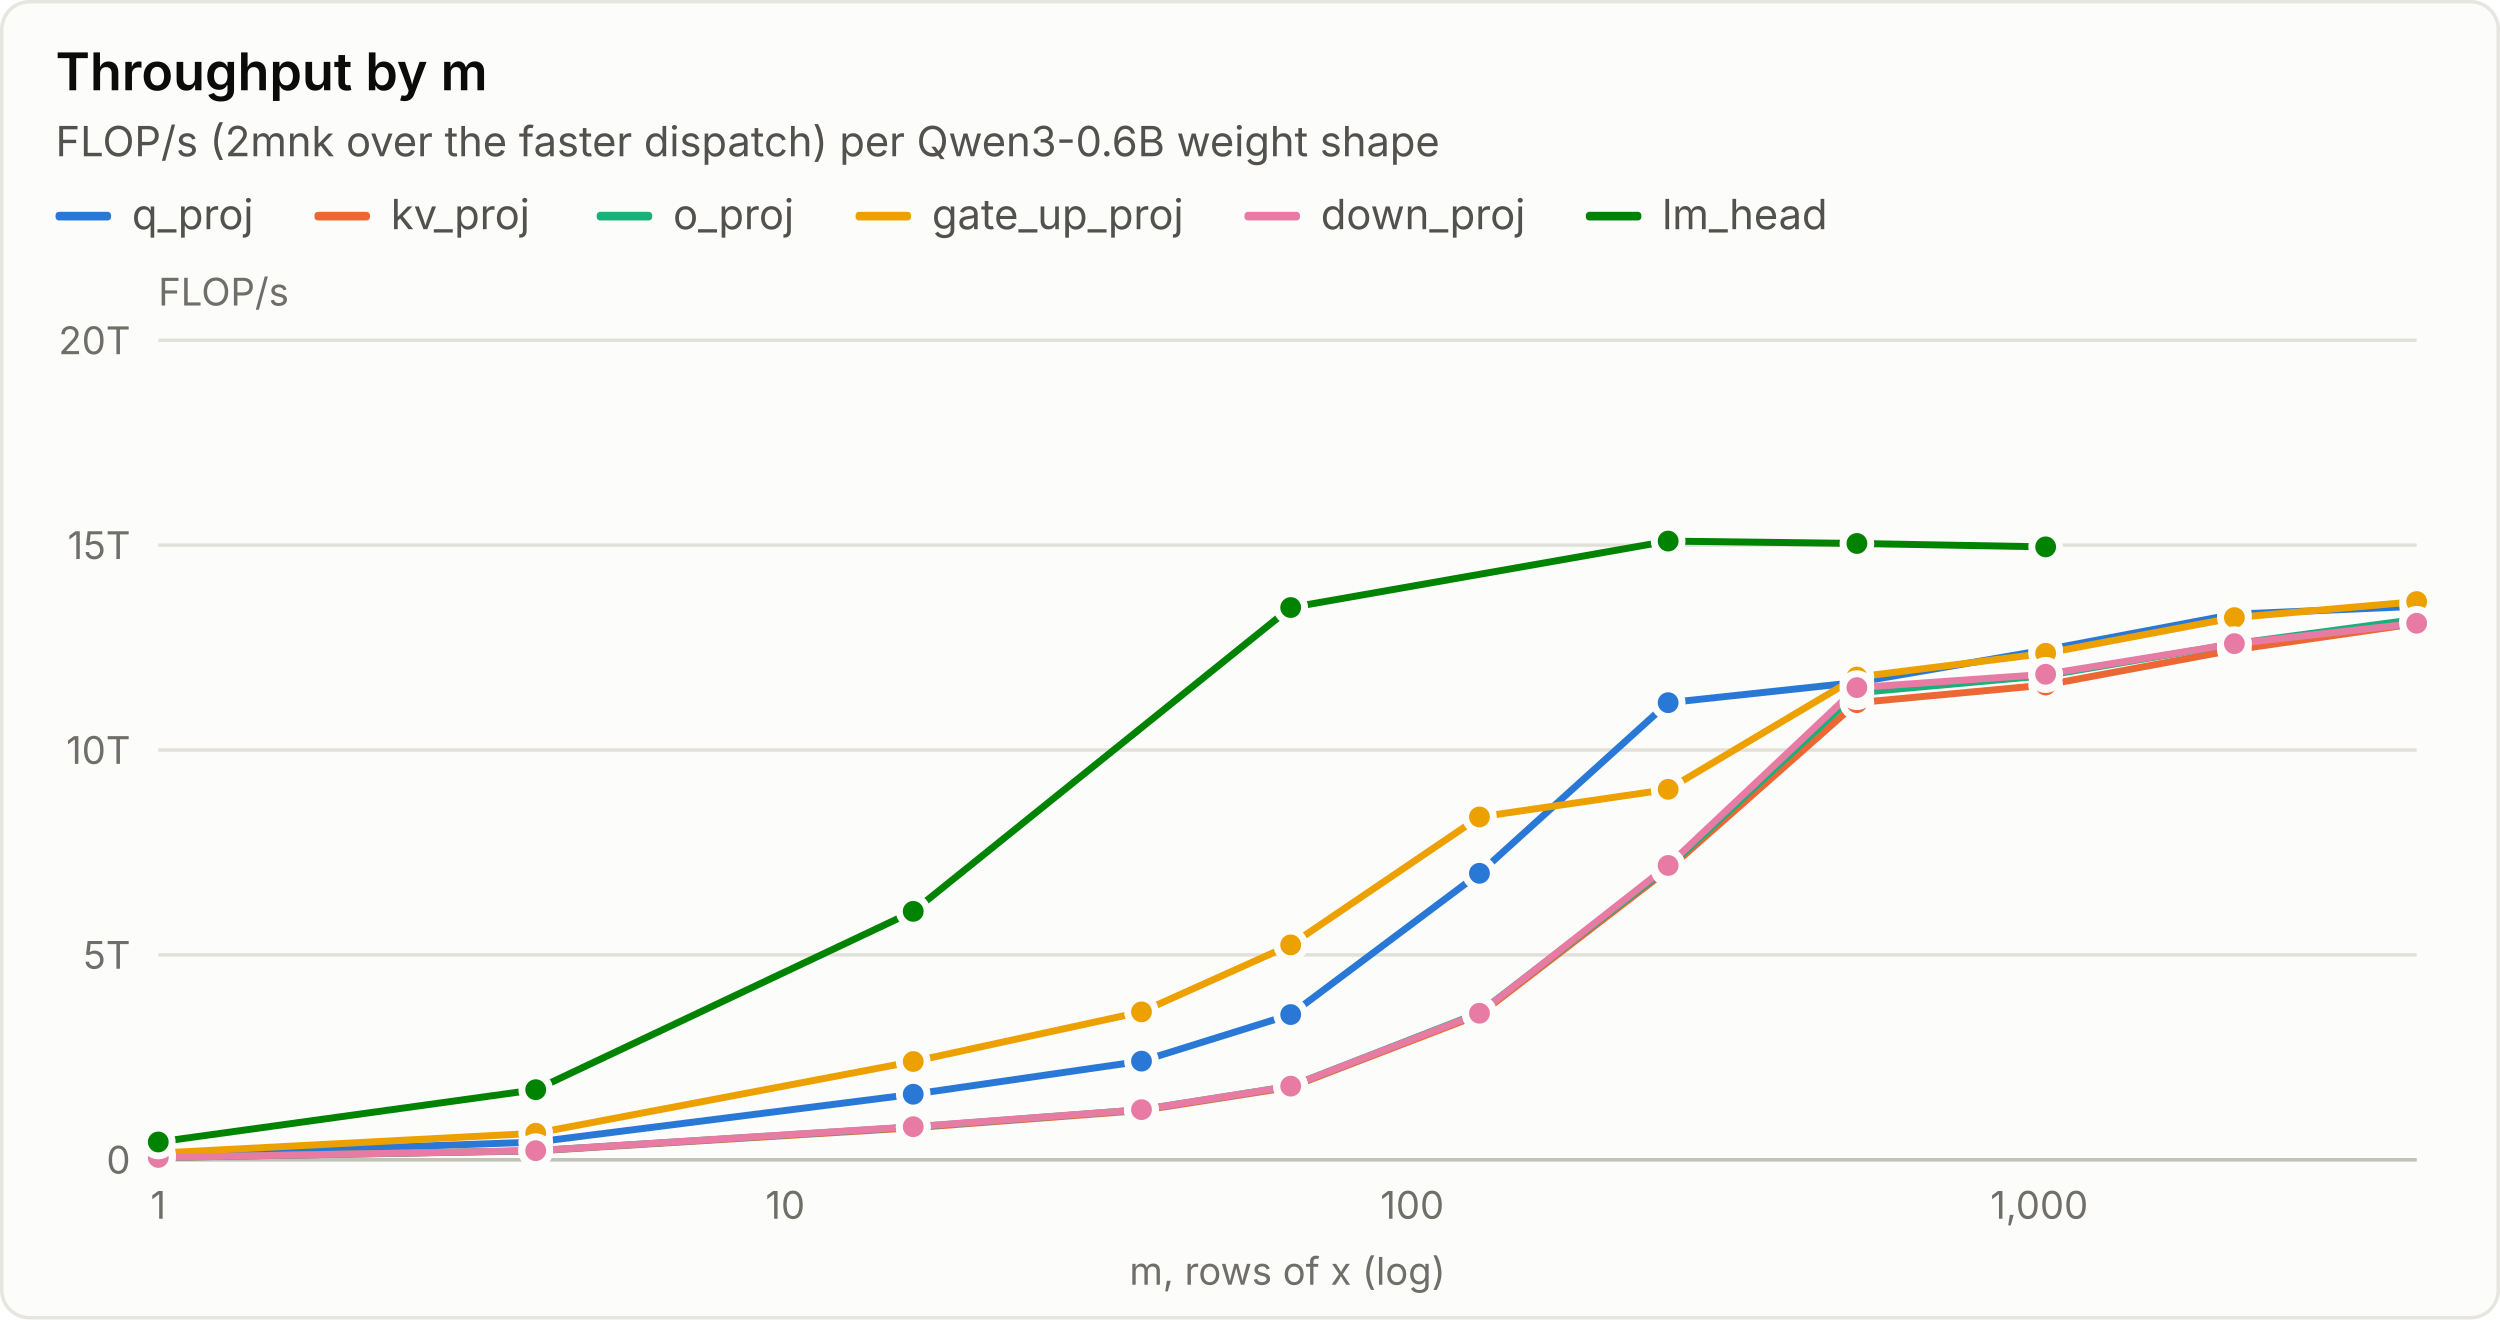
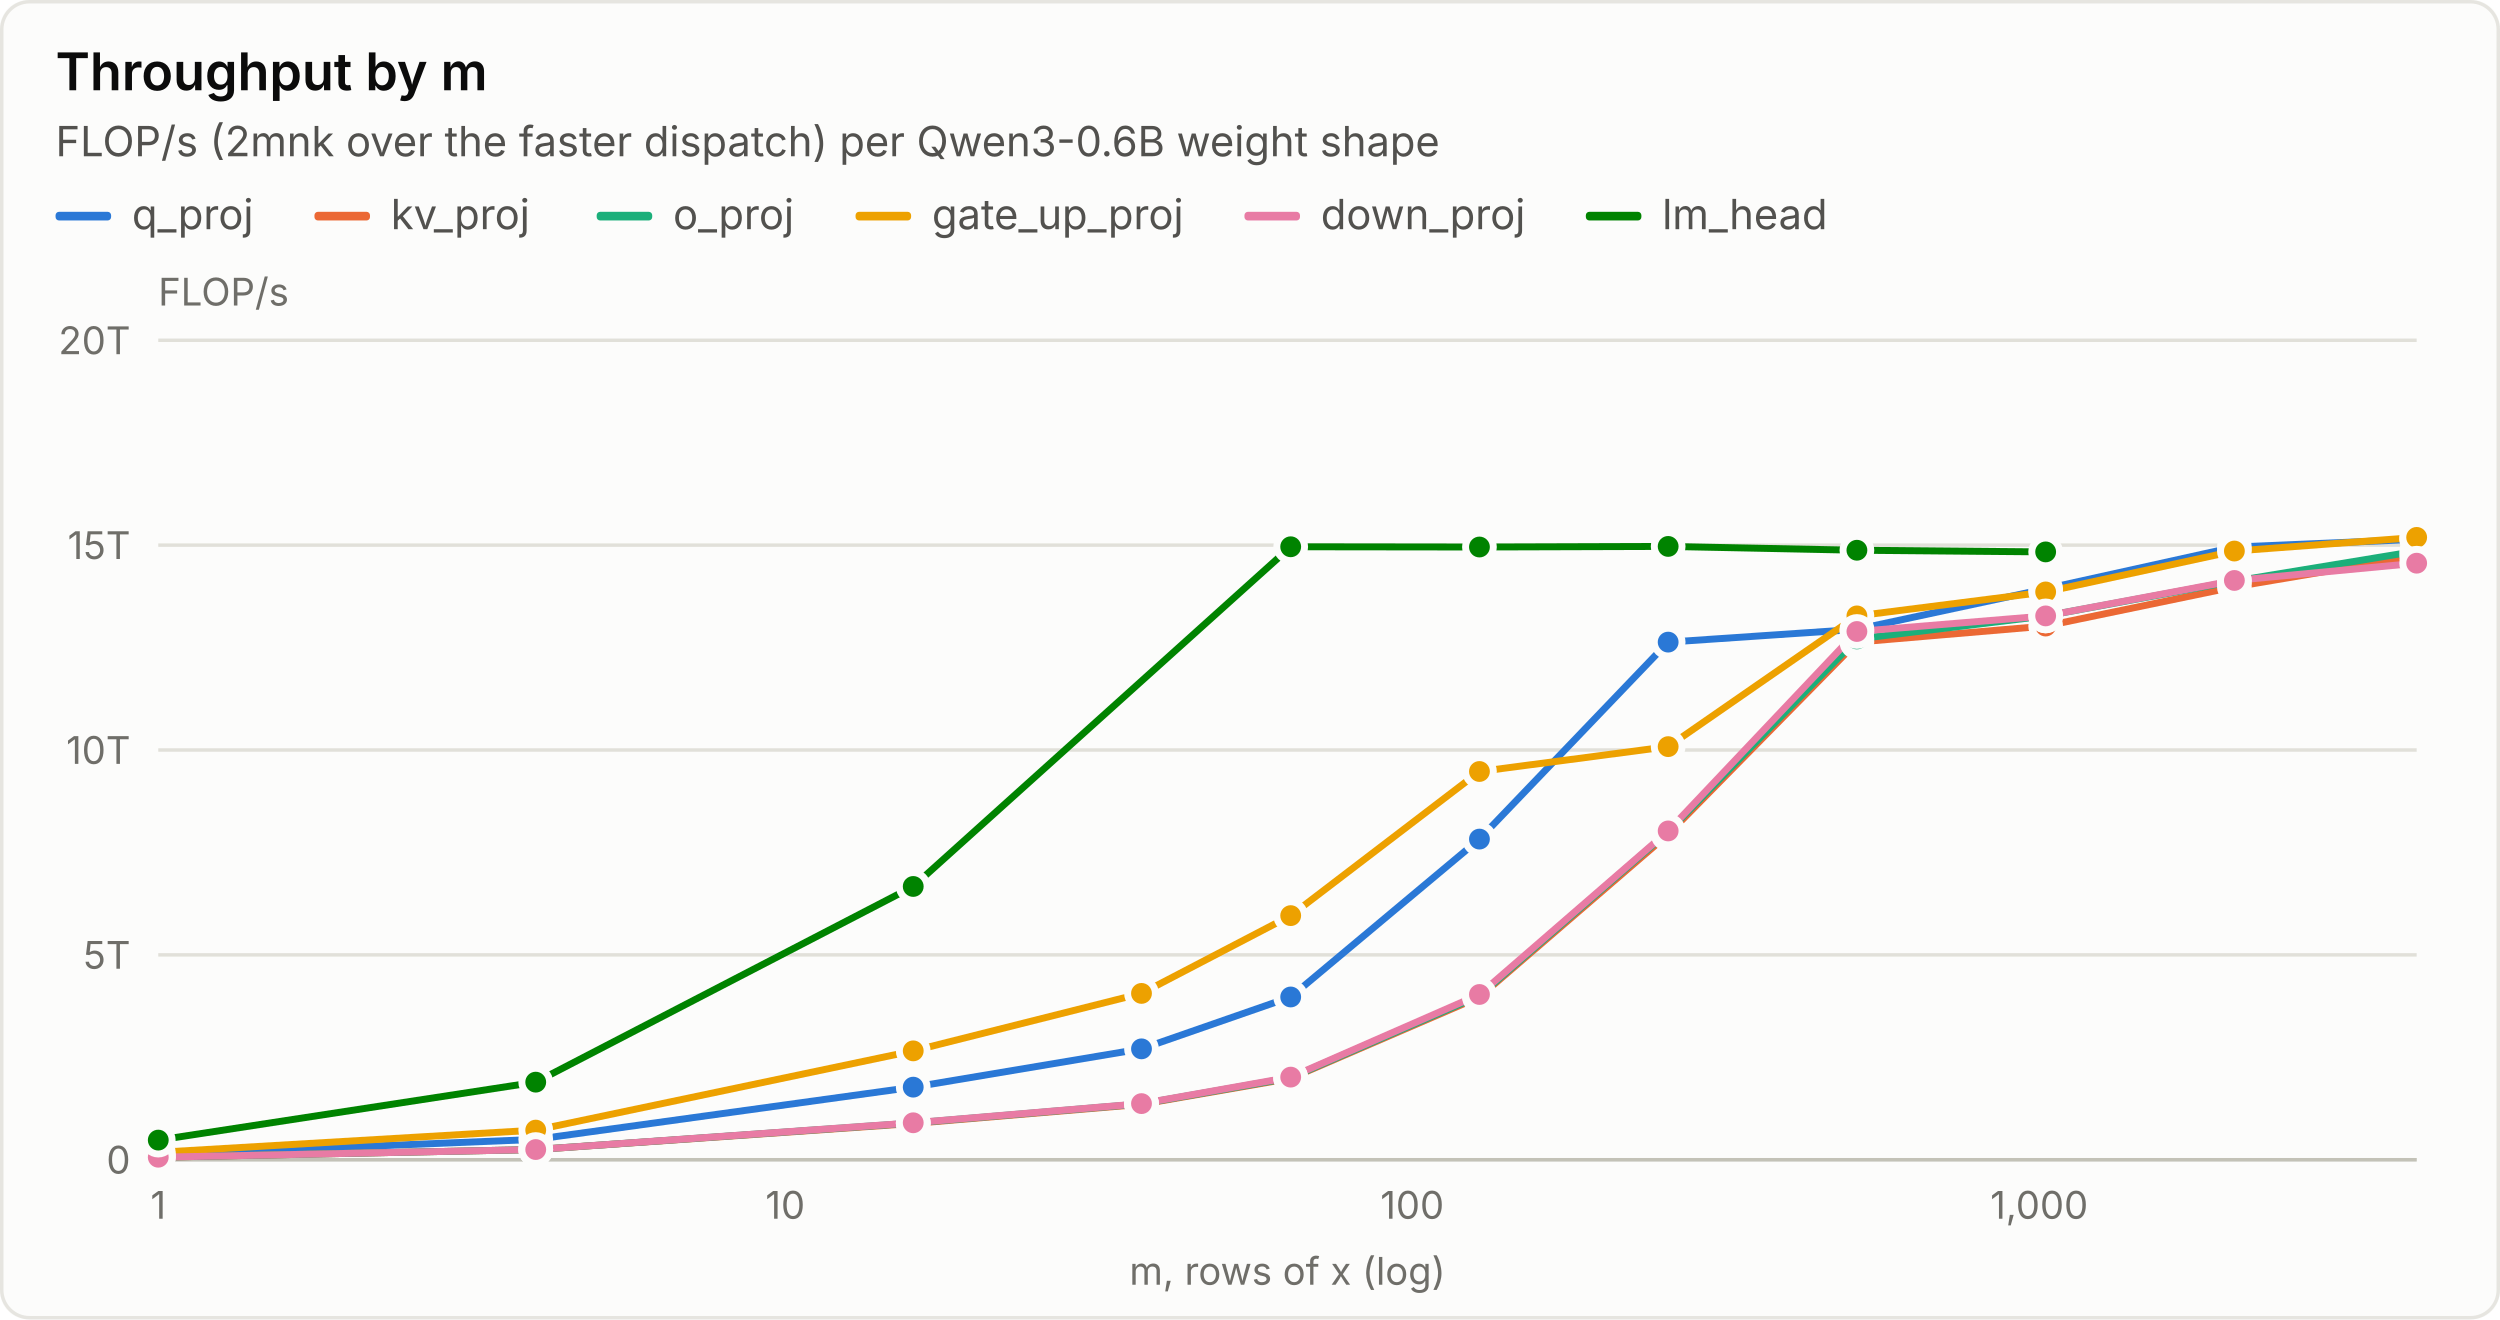
<svg xmlns="http://www.w3.org/2000/svg" width="720" height="380" viewBox="0 0 720 380" role="img" aria-labelledby="matmul-throughput-title matmul-throughput-desc">
  <style>text{font-family:system-ui,-apple-system,'Segoe UI',sans-serif}.line{fill:none;stroke-width:2;stroke-linejoin:round;stroke-linecap:round}.bg{fill:#fcfcfb}.frame{fill:none;stroke:#e6e5e0}.t1{fill:#0b0b0b}.t2{fill:#52514e}.t3{fill:#6f6e69}.grid{stroke:#e1e0d9}.axis{stroke:#c3c2b7}.ref{stroke:#52514e}.band{fill:#f0efec}.ring{stroke:#fcfcfb}.gap{stroke:#fcfcfb}.qx{fill:#f0efec}.qz{fill:#fcfcfb;stroke:#52514e}.emph{stroke:#52514e}.fn{fill:#a3a29c}.sn{stroke:#a3a29c}.f0{fill:#2a78d6}.s0{stroke:#2a78d6}.f1{fill:#eb6834}.s1{stroke:#eb6834}.f2{fill:#1baf7a}.s2{stroke:#1baf7a}.f3{fill:#eda100}.s3{stroke:#eda100}.f4{fill:#e87ba4}.s4{stroke:#e87ba4}.f5{fill:#008300}.s5{stroke:#008300}.f6{fill:#6250d6}.s6{stroke:#6250d6}.f7{fill:#e34948}.s7{stroke:#e34948}.q0{fill:#cde2fb}.q1{fill:#b7d3f6}.q2{fill:#9ec5f4}.q3{fill:#86b6ef}.q4{fill:#6da7ec}.q5{fill:#5598e7}.q6{fill:#3987e5}.q7{fill:#2a78d6}.q8{fill:#256abf}.q9{fill:#1c5cab}.q10{fill:#184f95}.q11{fill:#104281}.q12{fill:#0d366b}.fgood{fill:#0ca30c}.sgood{stroke:#0ca30c}.fwarn{fill:#fab219}.swarn{stroke:#fab219}.fserious{fill:#ec835a}.sserious{stroke:#ec835a}.fcrit{fill:#d03b3b}.scrit{stroke:#d03b3b}@media (prefers-color-scheme:dark){.bg{fill:#1a1a19}.frame{fill:none;stroke:#2c2c2a}.t1{fill:#f0efec}.t2{fill:#c3c2b7}.t3{fill:#898781}.grid{stroke:#2c2c2a}.axis{stroke:#383835}.ref{stroke:#c3c2b7}.band{fill:#242423}.ring{stroke:#1a1a19}.gap{stroke:#1a1a19}.qx{fill:#242423}.qz{fill:#1a1a19;stroke:#c3c2b7}.emph{stroke:#c3c2b7}.fn{fill:#6f6e69}.sn{stroke:#6f6e69}.f0{fill:#3987e5}.s0{stroke:#3987e5}.f1{fill:#d95926}.s1{stroke:#d95926}.f2{fill:#199e70}.s2{stroke:#199e70}.f3{fill:#c98500}.s3{stroke:#c98500}.f4{fill:#d55181}.s4{stroke:#d55181}.f5{fill:#008300}.s5{stroke:#008300}.f6{fill:#9085e9}.s6{stroke:#9085e9}.f7{fill:#e66767}.s7{stroke:#e66767}.q0{fill:#0d366b}.q1{fill:#104281}.q2{fill:#184f95}.q3{fill:#1c5cab}.q4{fill:#256abf}.q5{fill:#2a78d6}.q6{fill:#3987e5}.q7{fill:#5598e7}.q8{fill:#6da7ec}.q9{fill:#86b6ef}.q10{fill:#9ec5f4}.q11{fill:#b7d3f6}.q12{fill:#cde2fb}}</style>
  <rect class="bg" x="0" y="0" width="720" height="380" rx="8" />
  <rect class="frame" x="0.5" y="0.5" width="719" height="379" rx="8" />
  <text class="t1" x="16" y="26" font-size="15" font-weight="600">Throughput by m</text>
  <text class="t2" x="16" y="45" font-size="12">FLOP/s (2mnk over the faster dispatch) per Qwen3-0.6B weight shape</text>
  <rect class="f0" x="16" y="61" width="16" height="2.5" rx="1" />
  <text class="t2" x="38" y="66" font-size="12">q_proj</text>
  <rect class="f1" x="90.56" y="61" width="16" height="2.5" rx="1" />
  <text class="t2" x="112.56" y="66" font-size="12">kv_proj</text>
  <rect class="f2" x="171.84" y="61" width="16" height="2.5" rx="1" />
  <text class="t2" x="193.84" y="66" font-size="12">o_proj</text>
  <rect class="f3" x="246.4" y="61" width="16" height="2.5" rx="1" />
  <text class="t2" x="268.4" y="66" font-size="12">gate_up_proj</text>
  <rect class="f4" x="358.4" y="61" width="16" height="2.5" rx="1" />
  <text class="t2" x="380.4" y="66" font-size="12">down_proj</text>
  <rect class="f5" x="456.72" y="61" width="16" height="2.5" rx="1" />
  <text class="t2" x="478.72" y="66" font-size="12">lm_head</text>
  <line class="grid" x1="45.58" y1="334" x2="696" y2="334" stroke-width="1" />
  <text class="t3" x="37.58" y="338" font-size="11" text-anchor="end">0</text>
  <line class="grid" x1="45.58" y1="275" x2="696" y2="275" stroke-width="1" />
  <text class="t3" x="37.58" y="279" font-size="11" text-anchor="end">5T</text>
  <line class="grid" x1="45.58" y1="216" x2="696" y2="216" stroke-width="1" />
  <text class="t3" x="37.58" y="220" font-size="11" text-anchor="end">10T</text>
  <line class="grid" x1="45.58" y1="157" x2="696" y2="157" stroke-width="1" />
  <text class="t3" x="37.58" y="161" font-size="11" text-anchor="end">15T</text>
  <line class="grid" x1="45.58" y1="98" x2="696" y2="98" stroke-width="1" />
  <text class="t3" x="37.58" y="102" font-size="11" text-anchor="end">20T</text>
  <text class="t3" x="45.58" y="351" font-size="11" text-anchor="middle">1</text>
  <text class="t3" x="226.15" y="351" font-size="11" text-anchor="middle">10</text>
  <text class="t3" x="406.72" y="351" font-size="11" text-anchor="middle">100</text>
  <text class="t3" x="587.29" y="351" font-size="11" text-anchor="middle">1,000</text>
  <line class="axis" x1="45.58" y1="334" x2="696" y2="334" stroke-width="1" />
  <text class="t3" x="45.58" y="88" font-size="11" text-anchor="start">FLOP/s</text>
  <text class="t3" x="370.79" y="370" font-size="11" text-anchor="middle">m, rows of x (log)</text>
-   <path class="line s0" d="M45.58 332.73 L154.29 328.91 L263.01 315.14 L328.75 305.61 L371.72 292.2 L426.08 251.51 L480.43 202.37 L534.79 196.52 L589.15 187.14 L643.5 176.88 L696 174.62" />
-   <path class="line s1" d="M45.58 333.36 L154.29 331.46 L263.01 324.79 L328.75 319.81 L371.72 313.1 L426.08 292.2 L480.43 250.4 L534.79 202.37 L589.15 197.28 L643.5 187.14 L696 179.58" />
-   <path class="line s2" d="M45.58 333.36 L154.29 331.39 L263.01 324.57 L328.75 319.58 L371.72 312.81 L426.08 291.63 L480.43 249.83 L534.79 199.51 L589.15 194.58 L643.5 185.37 L696 178.34" />
-   <path class="line s3" d="M45.58 332.09 L154.29 326.37 L263.01 305.71 L328.75 291.42 L371.72 272.13 L426.08 235.28 L480.43 227.33 L534.79 194.98 L589.15 188.15 L643.5 177.87 L696 173.25" />
-   <path class="line s4" d="M45.58 333.35 L154.29 331.39 L263.01 324.49 L328.75 319.58 L371.72 312.81 L426.08 291.82 L480.43 249.25 L534.79 198.03 L589.15 194.19 L643.5 185.37 L696 179.5" />
-   <path class="line s5" d="M45.58 328.89 L154.29 313.83 L263.01 262.47 L371.72 174.97 L480.43 155.83 L534.79 156.52 L589.15 157.5" />
-   <circle class="f0 ring" cx="45.58" cy="332.73" r="4" stroke-width="2" />
-   <circle class="f0 ring" cx="154.29" cy="328.91" r="4" stroke-width="2" />
-   <circle class="f0 ring" cx="263.01" cy="315.14" r="4" stroke-width="2" />
-   <circle class="f0 ring" cx="328.75" cy="305.61" r="4" stroke-width="2" />
-   <circle class="f0 ring" cx="371.72" cy="292.2" r="4" stroke-width="2" />
-   <circle class="f0 ring" cx="426.08" cy="251.51" r="4" stroke-width="2" />
-   <circle class="f0 ring" cx="480.43" cy="202.37" r="4" stroke-width="2" />
-   <circle class="f0 ring" cx="534.79" cy="196.52" r="4" stroke-width="2" />
-   <circle class="f0 ring" cx="589.15" cy="187.14" r="4" stroke-width="2" />
-   <circle class="f0 ring" cx="643.5" cy="176.88" r="4" stroke-width="2" />
-   <circle class="f0 ring" cx="696" cy="174.62" r="4" stroke-width="2" />
-   <circle class="f1 ring" cx="45.58" cy="333.36" r="4" stroke-width="2" />
-   <circle class="f1 ring" cx="154.29" cy="331.46" r="4" stroke-width="2" />
-   <circle class="f1 ring" cx="263.01" cy="324.79" r="4" stroke-width="2" />
-   <circle class="f1 ring" cx="328.75" cy="319.81" r="4" stroke-width="2" />
-   <circle class="f1 ring" cx="371.72" cy="313.1" r="4" stroke-width="2" />
-   <circle class="f1 ring" cx="426.08" cy="292.2" r="4" stroke-width="2" />
-   <circle class="f1 ring" cx="480.43" cy="250.4" r="4" stroke-width="2" />
-   <circle class="f1 ring" cx="534.79" cy="202.37" r="4" stroke-width="2" />
-   <circle class="f1 ring" cx="589.15" cy="197.28" r="4" stroke-width="2" />
-   <circle class="f1 ring" cx="643.5" cy="187.14" r="4" stroke-width="2" />
-   <circle class="f1 ring" cx="696" cy="179.58" r="4" stroke-width="2" />
-   <circle class="f2 ring" cx="45.58" cy="333.36" r="4" stroke-width="2" />
-   <circle class="f2 ring" cx="154.29" cy="331.39" r="4" stroke-width="2" />
-   <circle class="f2 ring" cx="263.01" cy="324.57" r="4" stroke-width="2" />
-   <circle class="f2 ring" cx="328.75" cy="319.58" r="4" stroke-width="2" />
-   <circle class="f2 ring" cx="371.72" cy="312.81" r="4" stroke-width="2" />
-   <circle class="f2 ring" cx="426.08" cy="291.63" r="4" stroke-width="2" />
-   <circle class="f2 ring" cx="480.43" cy="249.83" r="4" stroke-width="2" />
-   <circle class="f2 ring" cx="534.79" cy="199.51" r="4" stroke-width="2" />
-   <circle class="f2 ring" cx="589.15" cy="194.58" r="4" stroke-width="2" />
-   <circle class="f2 ring" cx="643.5" cy="185.37" r="4" stroke-width="2" />
-   <circle class="f2 ring" cx="696" cy="178.34" r="4" stroke-width="2" />
-   <circle class="f3 ring" cx="45.58" cy="332.09" r="4" stroke-width="2" />
-   <circle class="f3 ring" cx="154.29" cy="326.37" r="4" stroke-width="2" />
-   <circle class="f3 ring" cx="263.01" cy="305.71" r="4" stroke-width="2" />
-   <circle class="f3 ring" cx="328.75" cy="291.42" r="4" stroke-width="2" />
-   <circle class="f3 ring" cx="371.72" cy="272.13" r="4" stroke-width="2" />
-   <circle class="f3 ring" cx="426.08" cy="235.28" r="4" stroke-width="2" />
-   <circle class="f3 ring" cx="480.43" cy="227.33" r="4" stroke-width="2" />
-   <circle class="f3 ring" cx="534.79" cy="194.98" r="4" stroke-width="2" />
-   <circle class="f3 ring" cx="589.15" cy="188.15" r="4" stroke-width="2" />
-   <circle class="f3 ring" cx="643.5" cy="177.87" r="4" stroke-width="2" />
-   <circle class="f3 ring" cx="696" cy="173.25" r="4" stroke-width="2" />
-   <circle class="f4 ring" cx="45.58" cy="333.35" r="4" stroke-width="2" />
-   <circle class="f4 ring" cx="154.29" cy="331.39" r="4" stroke-width="2" />
-   <circle class="f4 ring" cx="263.01" cy="324.49" r="4" stroke-width="2" />
-   <circle class="f4 ring" cx="328.75" cy="319.58" r="4" stroke-width="2" />
-   <circle class="f4 ring" cx="371.72" cy="312.81" r="4" stroke-width="2" />
-   <circle class="f4 ring" cx="426.08" cy="291.82" r="4" stroke-width="2" />
-   <circle class="f4 ring" cx="480.43" cy="249.25" r="4" stroke-width="2" />
-   <circle class="f4 ring" cx="534.79" cy="198.03" r="4" stroke-width="2" />
-   <circle class="f4 ring" cx="589.15" cy="194.19" r="4" stroke-width="2" />
-   <circle class="f4 ring" cx="643.5" cy="185.37" r="4" stroke-width="2" />
-   <circle class="f4 ring" cx="696" cy="179.5" r="4" stroke-width="2" />
-   <circle class="f5 ring" cx="45.58" cy="328.89" r="4" stroke-width="2" />
-   <circle class="f5 ring" cx="154.29" cy="313.83" r="4" stroke-width="2" />
-   <circle class="f5 ring" cx="263.01" cy="262.47" r="4" stroke-width="2" />
-   <circle class="f5 ring" cx="371.72" cy="174.97" r="4" stroke-width="2" />
-   <circle class="f5 ring" cx="480.43" cy="155.83" r="4" stroke-width="2" />
-   <circle class="f5 ring" cx="534.79" cy="156.52" r="4" stroke-width="2" />
-   <circle class="f5 ring" cx="589.15" cy="157.5" r="4" stroke-width="2" />
+   <path class="line s0" d="M45.58 332.58 L154.29 328.14 L263.01 313.1 L328.75 302.07 L371.72 287.13 L426.08 241.66 L480.43 184.93 L534.79 181.24 L589.15 169.57 L643.5 157.56 L696 155.32" />
+   <path class="line s1" d="M45.58 333.29 L154.29 331.07 L263.01 323.55 L328.75 318.03 L371.72 310.57 L426.08 287.13 L480.43 240.26 L534.79 184.93 L589.15 180.3 L643.5 169.02 L696 160.14" />
+   <path class="line s2" d="M45.58 333.28 L154.29 331.07 L263.01 323.41 L328.75 317.89 L371.72 310.39 L426.08 286.77 L480.43 239.55 L534.79 184.02 L589.15 177.38 L643.5 167.36 L696 158.72" />
+   <path class="line s3" d="M45.58 331.87 L154.29 325.47 L263.01 302.65 L328.75 286.1 L371.72 263.7 L426.08 222.19 L480.43 215.03 L534.79 177.38 L589.15 170.48 L643.5 158.7 L696 154.77" />
+   <path class="line s4" d="M45.58 333.28 L154.29 331.07 L263.01 323.36 L328.75 317.84 L371.72 310.21 L426.08 286.41 L480.43 239.31 L534.79 181.87 L589.15 177.38 L643.5 167.17 L696 162.2" />
+   <path class="line s5" d="M45.58 328.35 L154.29 311.66 L263.01 255.3 L371.72 157.47 L426.08 157.54 L480.43 157.37 L534.79 158.47 L589.15 158.95" />
+   <circle class="f0 ring" cx="45.58" cy="332.58" r="4" stroke-width="2" />
+   <circle class="f0 ring" cx="154.29" cy="328.14" r="4" stroke-width="2" />
+   <circle class="f0 ring" cx="263.01" cy="313.1" r="4" stroke-width="2" />
+   <circle class="f0 ring" cx="328.75" cy="302.07" r="4" stroke-width="2" />
+   <circle class="f0 ring" cx="371.72" cy="287.13" r="4" stroke-width="2" />
+   <circle class="f0 ring" cx="426.08" cy="241.66" r="4" stroke-width="2" />
+   <circle class="f0 ring" cx="480.43" cy="184.93" r="4" stroke-width="2" />
+   <circle class="f0 ring" cx="534.79" cy="181.24" r="4" stroke-width="2" />
+   <circle class="f0 ring" cx="589.15" cy="169.57" r="4" stroke-width="2" />
+   <circle class="f0 ring" cx="643.5" cy="157.56" r="4" stroke-width="2" />
+   <circle class="f0 ring" cx="696" cy="155.32" r="4" stroke-width="2" />
+   <circle class="f1 ring" cx="45.58" cy="333.29" r="4" stroke-width="2" />
+   <circle class="f1 ring" cx="154.29" cy="331.07" r="4" stroke-width="2" />
+   <circle class="f1 ring" cx="263.01" cy="323.55" r="4" stroke-width="2" />
+   <circle class="f1 ring" cx="328.75" cy="318.03" r="4" stroke-width="2" />
+   <circle class="f1 ring" cx="371.72" cy="310.57" r="4" stroke-width="2" />
+   <circle class="f1 ring" cx="426.08" cy="287.13" r="4" stroke-width="2" />
+   <circle class="f1 ring" cx="480.43" cy="240.26" r="4" stroke-width="2" />
+   <circle class="f1 ring" cx="534.79" cy="184.93" r="4" stroke-width="2" />
+   <circle class="f1 ring" cx="589.15" cy="180.3" r="4" stroke-width="2" />
+   <circle class="f1 ring" cx="643.5" cy="169.02" r="4" stroke-width="2" />
+   <circle class="f1 ring" cx="696" cy="160.14" r="4" stroke-width="2" />
+   <circle class="f2 ring" cx="45.58" cy="333.28" r="4" stroke-width="2" />
+   <circle class="f2 ring" cx="154.29" cy="331.07" r="4" stroke-width="2" />
+   <circle class="f2 ring" cx="263.01" cy="323.41" r="4" stroke-width="2" />
+   <circle class="f2 ring" cx="328.75" cy="317.89" r="4" stroke-width="2" />
+   <circle class="f2 ring" cx="371.72" cy="310.39" r="4" stroke-width="2" />
+   <circle class="f2 ring" cx="426.08" cy="286.77" r="4" stroke-width="2" />
+   <circle class="f2 ring" cx="480.43" cy="239.55" r="4" stroke-width="2" />
+   <circle class="f2 ring" cx="534.79" cy="184.02" r="4" stroke-width="2" />
+   <circle class="f2 ring" cx="589.15" cy="177.38" r="4" stroke-width="2" />
+   <circle class="f2 ring" cx="643.5" cy="167.36" r="4" stroke-width="2" />
+   <circle class="f2 ring" cx="696" cy="158.72" r="4" stroke-width="2" />
+   <circle class="f3 ring" cx="45.58" cy="331.87" r="4" stroke-width="2" />
+   <circle class="f3 ring" cx="154.29" cy="325.47" r="4" stroke-width="2" />
+   <circle class="f3 ring" cx="263.01" cy="302.65" r="4" stroke-width="2" />
+   <circle class="f3 ring" cx="328.75" cy="286.1" r="4" stroke-width="2" />
+   <circle class="f3 ring" cx="371.72" cy="263.7" r="4" stroke-width="2" />
+   <circle class="f3 ring" cx="426.08" cy="222.19" r="4" stroke-width="2" />
+   <circle class="f3 ring" cx="480.43" cy="215.03" r="4" stroke-width="2" />
+   <circle class="f3 ring" cx="534.79" cy="177.38" r="4" stroke-width="2" />
+   <circle class="f3 ring" cx="589.15" cy="170.48" r="4" stroke-width="2" />
+   <circle class="f3 ring" cx="643.5" cy="158.7" r="4" stroke-width="2" />
+   <circle class="f3 ring" cx="696" cy="154.77" r="4" stroke-width="2" />
+   <circle class="f4 ring" cx="45.58" cy="333.28" r="4" stroke-width="2" />
+   <circle class="f4 ring" cx="154.29" cy="331.07" r="4" stroke-width="2" />
+   <circle class="f4 ring" cx="263.01" cy="323.36" r="4" stroke-width="2" />
+   <circle class="f4 ring" cx="328.75" cy="317.84" r="4" stroke-width="2" />
+   <circle class="f4 ring" cx="371.72" cy="310.21" r="4" stroke-width="2" />
+   <circle class="f4 ring" cx="426.08" cy="286.41" r="4" stroke-width="2" />
+   <circle class="f4 ring" cx="480.43" cy="239.31" r="4" stroke-width="2" />
+   <circle class="f4 ring" cx="534.79" cy="181.87" r="4" stroke-width="2" />
+   <circle class="f4 ring" cx="589.15" cy="177.38" r="4" stroke-width="2" />
+   <circle class="f4 ring" cx="643.5" cy="167.17" r="4" stroke-width="2" />
+   <circle class="f4 ring" cx="696" cy="162.2" r="4" stroke-width="2" />
+   <circle class="f5 ring" cx="45.58" cy="328.35" r="4" stroke-width="2" />
+   <circle class="f5 ring" cx="154.29" cy="311.66" r="4" stroke-width="2" />
+   <circle class="f5 ring" cx="263.01" cy="255.3" r="4" stroke-width="2" />
+   <circle class="f5 ring" cx="371.72" cy="157.47" r="4" stroke-width="2" />
+   <circle class="f5 ring" cx="426.08" cy="157.54" r="4" stroke-width="2" />
+   <circle class="f5 ring" cx="480.43" cy="157.37" r="4" stroke-width="2" />
+   <circle class="f5 ring" cx="534.79" cy="158.47" r="4" stroke-width="2" />
+   <circle class="f5 ring" cx="589.15" cy="158.95" r="4" stroke-width="2" />
</svg>
